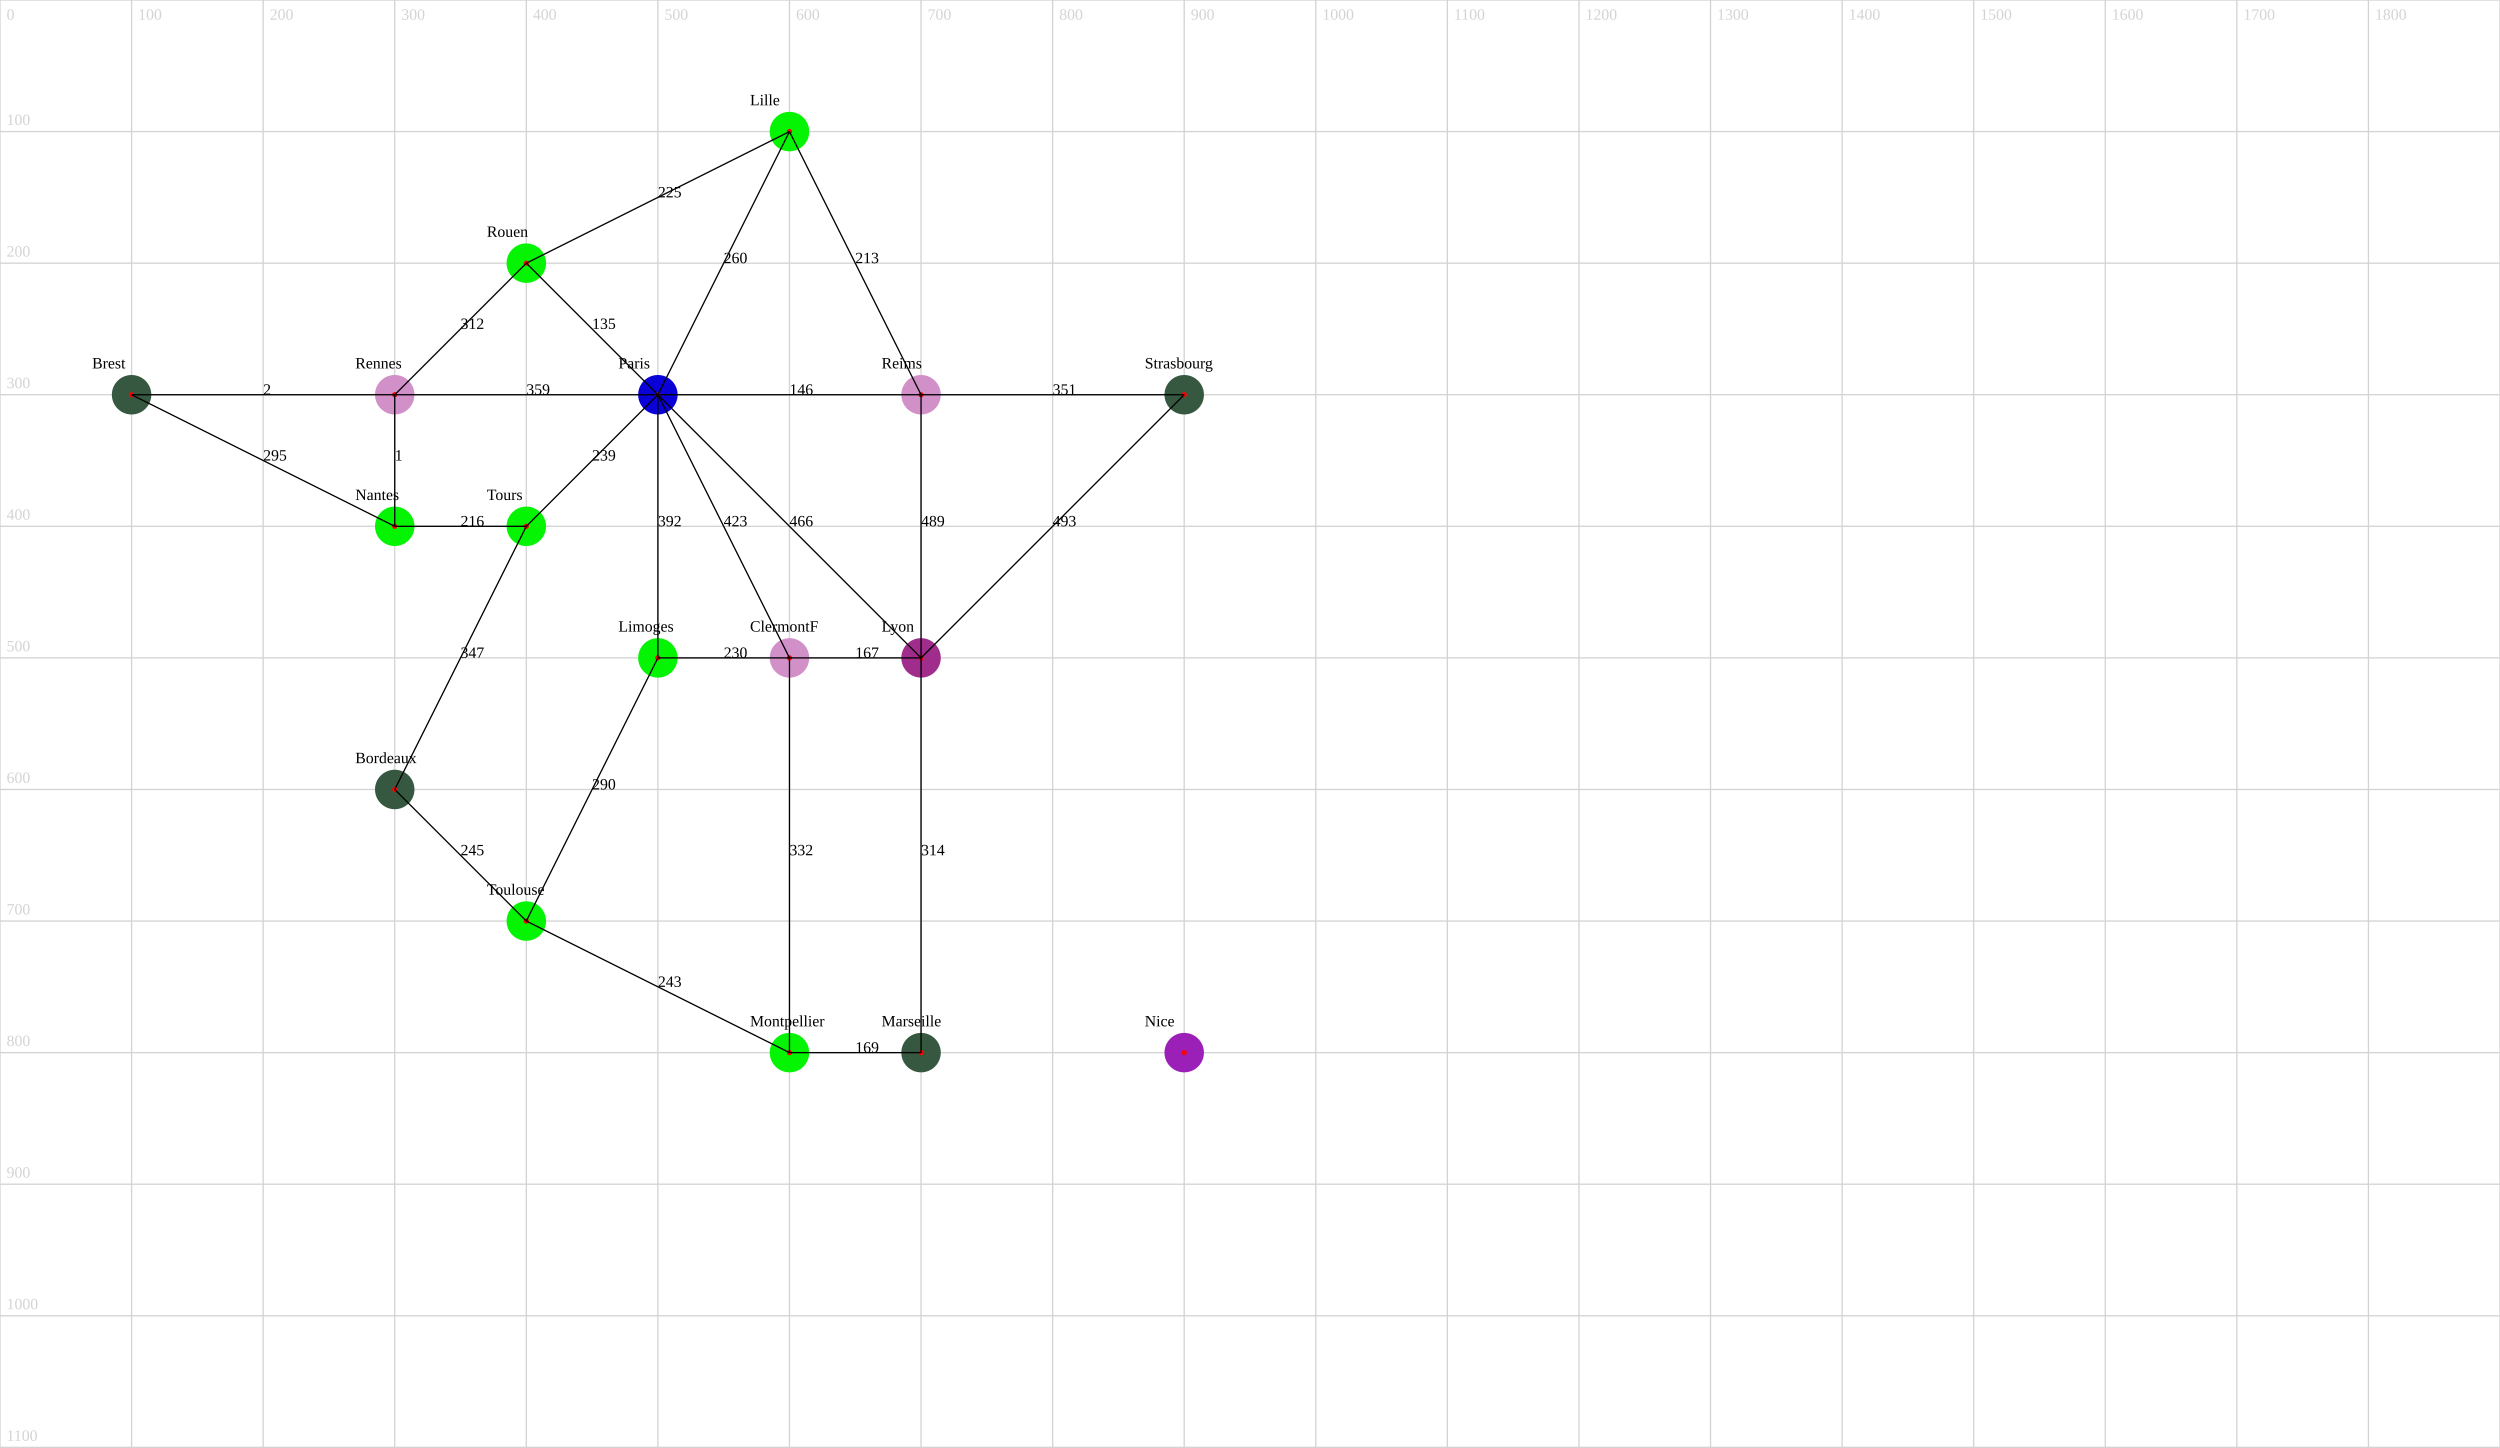
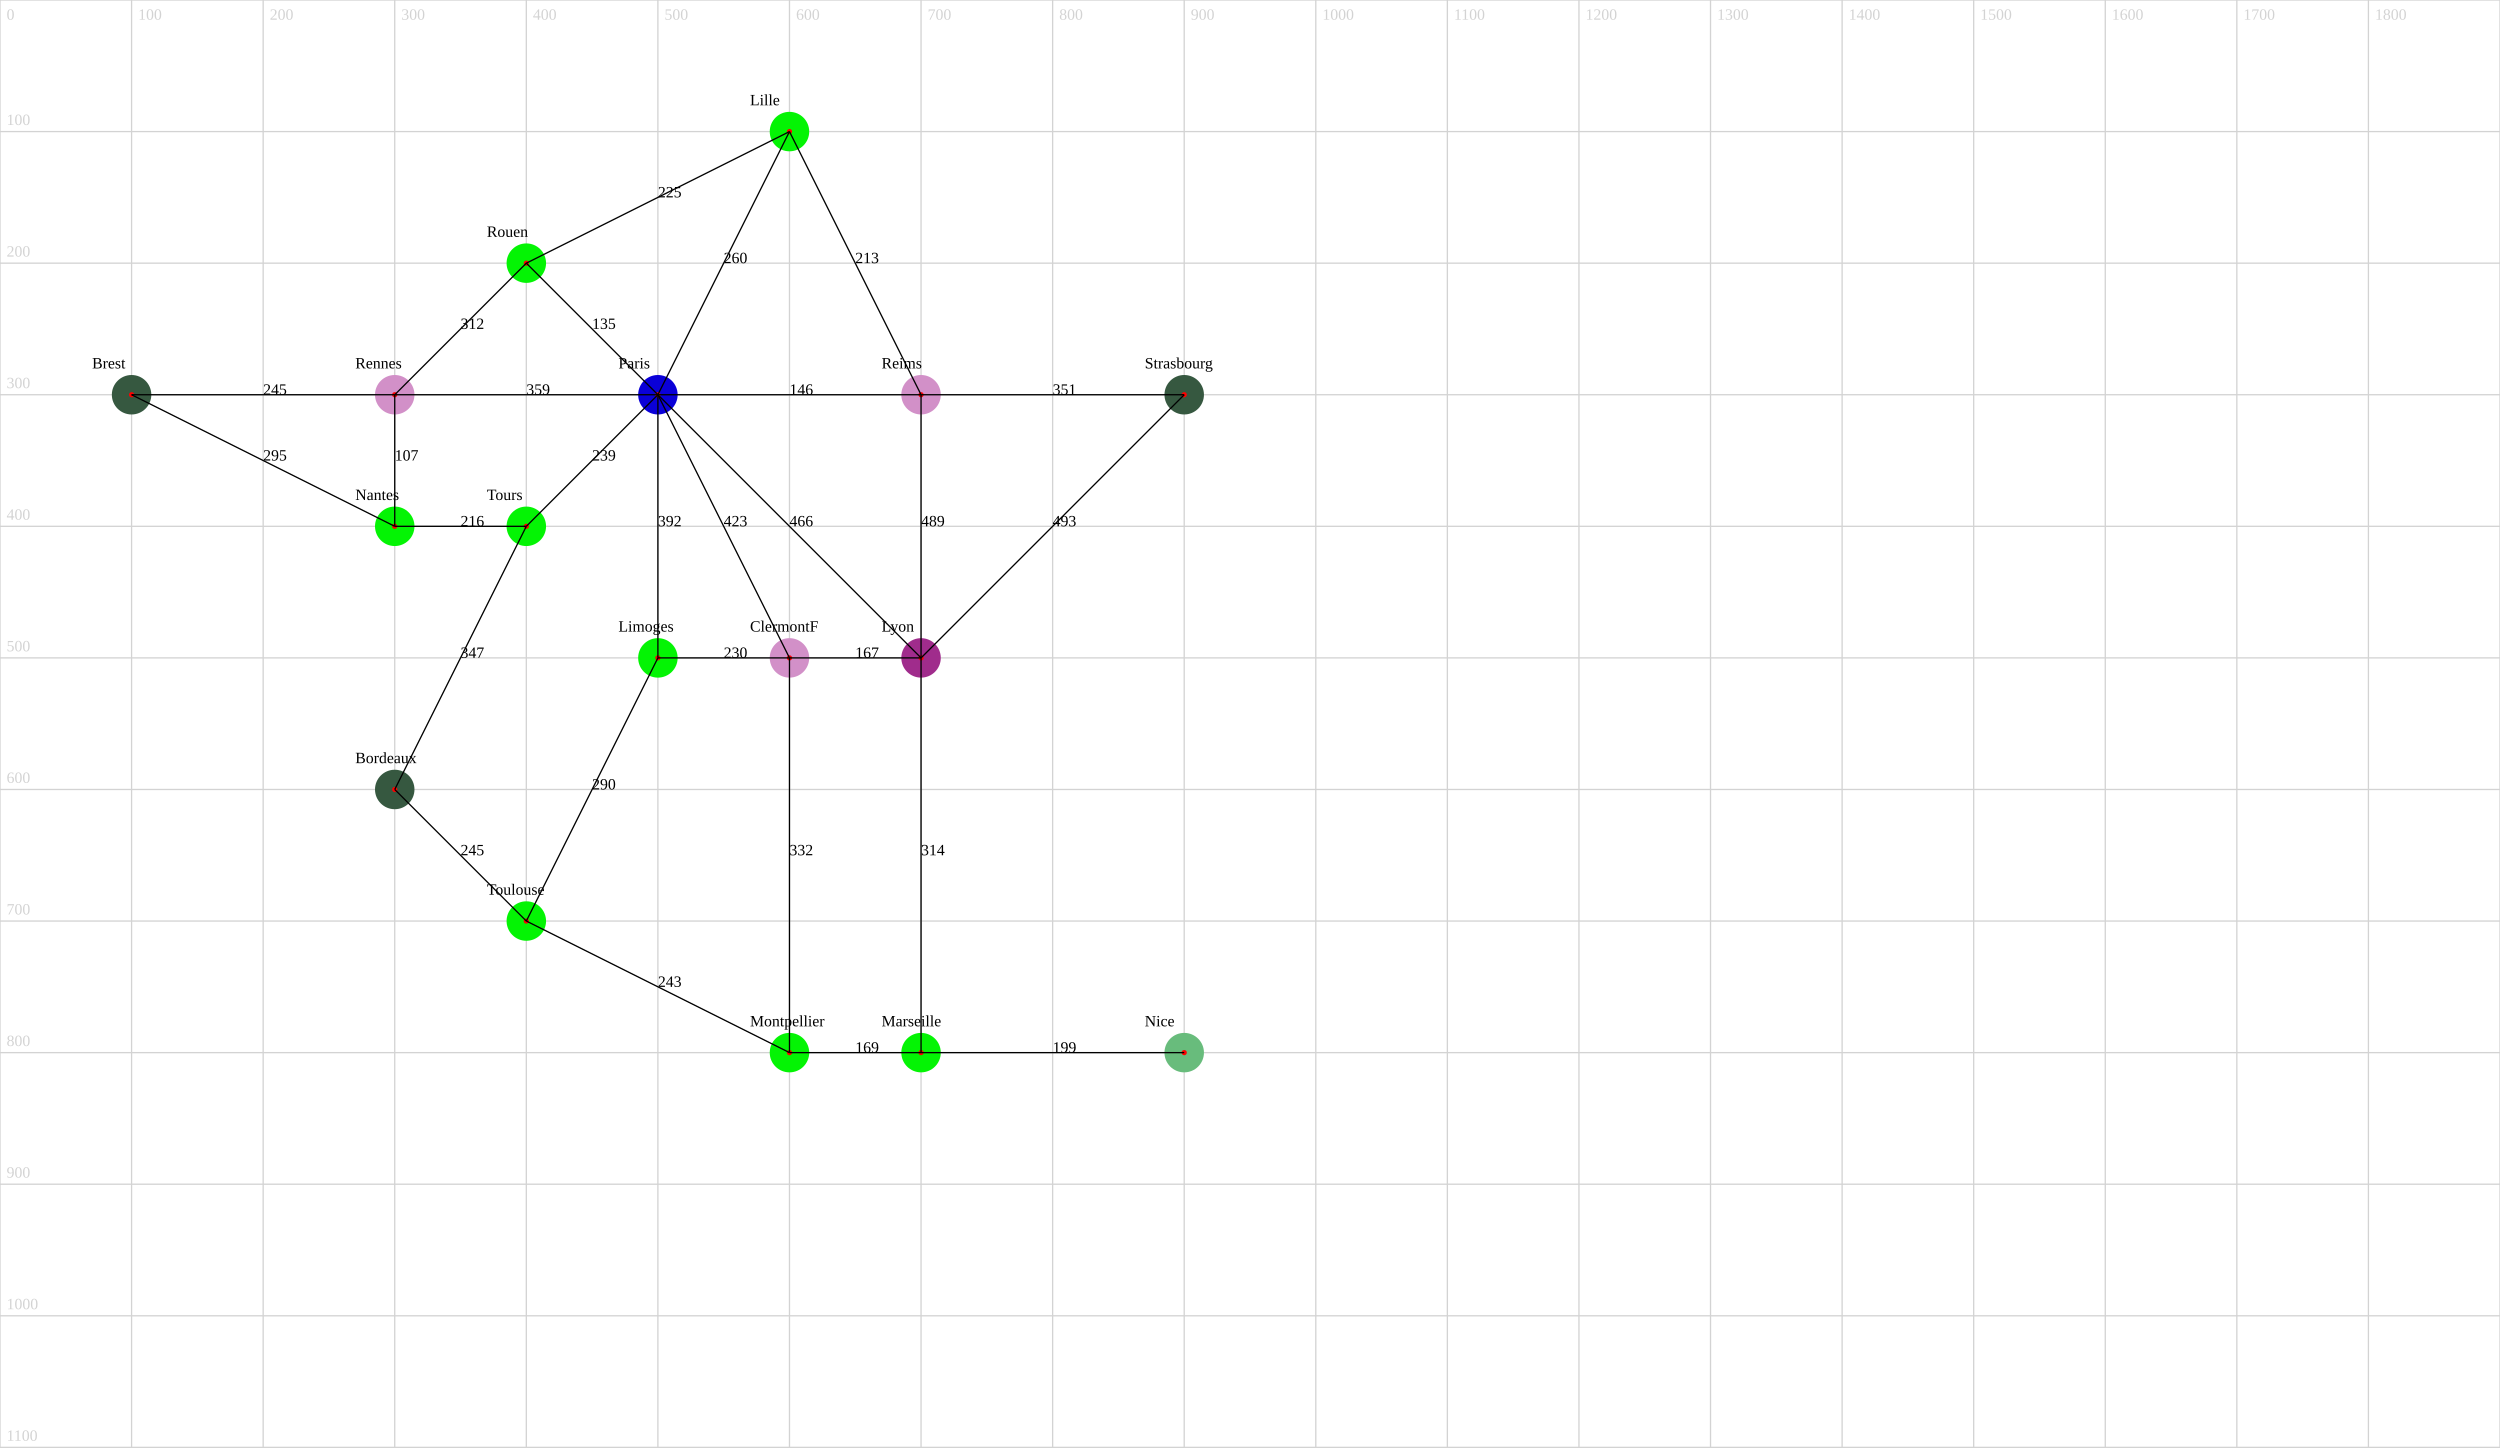
<svg xmlns="http://www.w3.org/2000/svg" version="1.1" width="1900" height="1100">
  <line x1="0" y1="0" x2="1900" y2="0" stroke="lightgrey" />
  <text x="5" y="-5" fill="lightgrey">0</text>
  <line x1="0" y1="100" x2="1900" y2="100" stroke="lightgrey" />
  <text x="5" y="95" fill="lightgrey">100</text>
  <line x1="0" y1="200" x2="1900" y2="200" stroke="lightgrey" />
  <text x="5" y="195" fill="lightgrey">200</text>
  <line x1="0" y1="300" x2="1900" y2="300" stroke="lightgrey" />
  <text x="5" y="295" fill="lightgrey">300</text>
  <line x1="0" y1="400" x2="1900" y2="400" stroke="lightgrey" />
  <text x="5" y="395" fill="lightgrey">400</text>
  <line x1="0" y1="500" x2="1900" y2="500" stroke="lightgrey" />
  <text x="5" y="495" fill="lightgrey">500</text>
  <line x1="0" y1="600" x2="1900" y2="600" stroke="lightgrey" />
  <text x="5" y="595" fill="lightgrey">600</text>
  <line x1="0" y1="700" x2="1900" y2="700" stroke="lightgrey" />
  <text x="5" y="695" fill="lightgrey">700</text>
  <line x1="0" y1="800" x2="1900" y2="800" stroke="lightgrey" />
  <text x="5" y="795" fill="lightgrey">800</text>
  <line x1="0" y1="900" x2="1900" y2="900" stroke="lightgrey" />
  <text x="5" y="895" fill="lightgrey">900</text>
  <line x1="0" y1="1000" x2="1900" y2="1000" stroke="lightgrey" />
  <text x="5" y="995" fill="lightgrey">1000</text>
  <line x1="0" y1="1100" x2="1900" y2="1100" stroke="lightgrey" />
  <text x="5" y="1095" fill="lightgrey">1100</text>
  <line x1="0" y1="0" x2="0" y2="1100" stroke="lightgrey" />
  <text x="5" y="15" fill="lightgrey">0</text>
  <line x1="100" y1="0" x2="100" y2="1100" stroke="lightgrey" />
  <text x="105" y="15" fill="lightgrey">100</text>
  <line x1="200" y1="0" x2="200" y2="1100" stroke="lightgrey" />
  <text x="205" y="15" fill="lightgrey">200</text>
  <line x1="300" y1="0" x2="300" y2="1100" stroke="lightgrey" />
  <text x="305" y="15" fill="lightgrey">300</text>
  <line x1="400" y1="0" x2="400" y2="1100" stroke="lightgrey" />
  <text x="405" y="15" fill="lightgrey">400</text>
  <line x1="500" y1="0" x2="500" y2="1100" stroke="lightgrey" />
  <text x="505" y="15" fill="lightgrey">500</text>
  <line x1="600" y1="0" x2="600" y2="1100" stroke="lightgrey" />
  <text x="605" y="15" fill="lightgrey">600</text>
  <line x1="700" y1="0" x2="700" y2="1100" stroke="lightgrey" />
  <text x="705" y="15" fill="lightgrey">700</text>
  <line x1="800" y1="0" x2="800" y2="1100" stroke="lightgrey" />
  <text x="805" y="15" fill="lightgrey">800</text>
  <line x1="900" y1="0" x2="900" y2="1100" stroke="lightgrey" />
  <text x="905" y="15" fill="lightgrey">900</text>
  <line x1="1000" y1="0" x2="1000" y2="1100" stroke="lightgrey" />
  <text x="1005" y="15" fill="lightgrey">1000</text>
  <line x1="1100" y1="0" x2="1100" y2="1100" stroke="lightgrey" />
  <text x="1105" y="15" fill="lightgrey">1100</text>
  <line x1="1200" y1="0" x2="1200" y2="1100" stroke="lightgrey" />
  <text x="1205" y="15" fill="lightgrey">1200</text>
  <line x1="1300" y1="0" x2="1300" y2="1100" stroke="lightgrey" />
  <text x="1305" y="15" fill="lightgrey">1300</text>
  <line x1="1400" y1="0" x2="1400" y2="1100" stroke="lightgrey" />
  <text x="1405" y="15" fill="lightgrey">1400</text>
  <line x1="1500" y1="0" x2="1500" y2="1100" stroke="lightgrey" />
  <text x="1505" y="15" fill="lightgrey">1500</text>
  <line x1="1600" y1="0" x2="1600" y2="1100" stroke="lightgrey" />
  <text x="1605" y="15" fill="lightgrey">1600</text>
  <line x1="1700" y1="0" x2="1700" y2="1100" stroke="lightgrey" />
  <text x="1705" y="15" fill="lightgrey">1700</text>
  <line x1="1800" y1="0" x2="1800" y2="1100" stroke="lightgrey" />
  <text x="1805" y="15" fill="lightgrey">1800</text>
  <line x1="1900" y1="0" x2="1900" y2="1100" stroke="lightgrey" />
  <text x="1905" y="15" fill="lightgrey">1900</text>
  <circle cx="600" cy="100" r="15" fill="rgb(4,244,4)" />
  <text x="570" y="80" fill="rgb(0,0,0)">Lille</text>
  <circle cx="600" cy="100" r="2" fill="rgb(255,0,0)" />
  <circle cx="400" cy="200" r="15" fill="rgb(4,244,4)" />
  <text x="370" y="180" fill="rgb(0,0,0)">Rouen</text>
  <circle cx="400" cy="200" r="2" fill="rgb(255,0,0)" />
  <circle cx="100" cy="300" r="15" fill="rgb(54,88,64)" />
  <text x="70" y="280" fill="rgb(0,0,0)">Brest</text>
  <circle cx="100" cy="300" r="2" fill="rgb(255,0,0)" />
  <circle cx="300" cy="300" r="15" fill="rgb(210,144,200)" />
  <text x="270" y="280" fill="rgb(0,0,0)">Rennes</text>
  <circle cx="300" cy="300" r="2" fill="rgb(255,0,0)" />
  <circle cx="500" cy="300" r="15" fill="rgb(10,0,216)" />
  <text x="470" y="280" fill="rgb(0,0,0)">Paris</text>
  <circle cx="500" cy="300" r="2" fill="rgb(255,0,0)" />
  <circle cx="700" cy="300" r="15" fill="rgb(210,144,200)" />
  <text x="670" y="280" fill="rgb(0,0,0)">Reims</text>
  <circle cx="700" cy="300" r="2" fill="rgb(255,0,0)" />
  <circle cx="900" cy="300" r="15" fill="rgb(54,88,64)" />
  <text x="870" y="280" fill="rgb(0,0,0)">Strasbourg</text>
  <circle cx="900" cy="300" r="2" fill="rgb(255,0,0)" />
  <circle cx="300" cy="400" r="15" fill="rgb(4,244,4)" />
  <text x="270" y="380" fill="rgb(0,0,0)">Nantes</text>
  <circle cx="300" cy="400" r="2" fill="rgb(255,0,0)" />
  <circle cx="400" cy="400" r="15" fill="rgb(4,244,4)" />
  <text x="370" y="380" fill="rgb(0,0,0)">Tours</text>
  <circle cx="400" cy="400" r="2" fill="rgb(255,0,0)" />
  <circle cx="500" cy="500" r="15" fill="rgb(4,244,4)" />
  <text x="470" y="480" fill="rgb(0,0,0)">Limoges</text>
  <circle cx="500" cy="500" r="2" fill="rgb(255,0,0)" />
  <circle cx="600" cy="500" r="15" fill="rgb(210,144,200)" />
  <text x="570" y="480" fill="rgb(0,0,0)">ClermontF</text>
  <circle cx="600" cy="500" r="2" fill="rgb(255,0,0)" />
  <circle cx="700" cy="500" r="15" fill="rgb(160,44,140)" />
  <text x="670" y="480" fill="rgb(0,0,0)">Lyon</text>
  <circle cx="700" cy="500" r="2" fill="rgb(255,0,0)" />
  <circle cx="300" cy="600" r="15" fill="rgb(54,88,64)" />
  <text x="270" y="580" fill="rgb(0,0,0)">Bordeaux</text>
  <circle cx="300" cy="600" r="2" fill="rgb(255,0,0)" />
  <circle cx="400" cy="700" r="15" fill="rgb(4,244,4)" />
  <text x="370" y="680" fill="rgb(0,0,0)">Toulouse</text>
  <circle cx="400" cy="700" r="2" fill="rgb(255,0,0)" />
  <circle cx="600" cy="800" r="15" fill="rgb(4,244,4)" />
  <text x="570" y="780" fill="rgb(0,0,0)">Montpellier</text>
  <circle cx="600" cy="800" r="2" fill="rgb(255,0,0)" />
-   <circle cx="700" cy="800" r="15" fill="rgb(54,88,64)" />
+   <circle cx="700" cy="800" r="15" fill="rgb(4,244,4)" />
  <text x="670" y="780" fill="rgb(0,0,0)">Marseille</text>
  <circle cx="700" cy="800" r="2" fill="rgb(255,0,0)" />
-   <circle cx="900" cy="800" r="15" fill="rgb(154,32,184)" />
+   <circle cx="900" cy="800" r="15" fill="rgb(104,188,124)" />
  <text x="870" y="780" fill="rgb(0,0,0)">Nice</text>
  <circle cx="900" cy="800" r="2" fill="rgb(255,0,0)" />
  <line x1="600" y1="100" x2="400" y2="200" stroke="rgb(0,0,0)" />
  <text x="500" y="150" fill="rgb(0,0,0)">225</text>
  <line x1="600" y1="100" x2="500" y2="300" stroke="rgb(0,0,0)" />
  <text x="550" y="200" fill="rgb(0,0,0)">260</text>
  <line x1="600" y1="100" x2="700" y2="300" stroke="rgb(0,0,0)" />
  <text x="650" y="200" fill="rgb(0,0,0)">213</text>
  <line x1="400" y1="200" x2="300" y2="300" stroke="rgb(0,0,0)" />
  <text x="350" y="250" fill="rgb(0,0,0)">312</text>
  <line x1="400" y1="200" x2="500" y2="300" stroke="rgb(0,0,0)" />
  <text x="450" y="250" fill="rgb(0,0,0)">135</text>
  <line x1="100" y1="300" x2="300" y2="300" stroke="rgb(0,0,0)" />
-   <text x="200" y="300" fill="rgb(0,0,0)">2</text>
+   <text x="200" y="300" fill="rgb(0,0,0)">245</text>
  <line x1="100" y1="300" x2="300" y2="400" stroke="rgb(0,0,0)" />
  <text x="200" y="350" fill="rgb(0,0,0)">295</text>
  <line x1="300" y1="300" x2="500" y2="300" stroke="rgb(0,0,0)" />
  <text x="400" y="300" fill="rgb(0,0,0)">359</text>
  <line x1="300" y1="300" x2="300" y2="400" stroke="rgb(0,0,0)" />
-   <text x="300" y="350" fill="rgb(0,0,0)">1</text>
+   <text x="300" y="350" fill="rgb(0,0,0)">107</text>
  <line x1="500" y1="300" x2="400" y2="400" stroke="rgb(0,0,0)" />
  <text x="450" y="350" fill="rgb(0,0,0)">239</text>
  <line x1="500" y1="300" x2="500" y2="500" stroke="rgb(0,0,0)" />
  <text x="500" y="400" fill="rgb(0,0,0)">392</text>
  <line x1="500" y1="300" x2="600" y2="500" stroke="rgb(0,0,0)" />
  <text x="550" y="400" fill="rgb(0,0,0)">423</text>
  <line x1="500" y1="300" x2="700" y2="500" stroke="rgb(0,0,0)" />
  <text x="600" y="400" fill="rgb(0,0,0)">466</text>
  <line x1="500" y1="300" x2="700" y2="300" stroke="rgb(0,0,0)" />
  <text x="600" y="300" fill="rgb(0,0,0)">146</text>
  <line x1="700" y1="300" x2="700" y2="500" stroke="rgb(0,0,0)" />
  <text x="700" y="400" fill="rgb(0,0,0)">489</text>
  <line x1="700" y1="300" x2="900" y2="300" stroke="rgb(0,0,0)" />
  <text x="800" y="300" fill="rgb(0,0,0)">351</text>
  <line x1="900" y1="300" x2="700" y2="500" stroke="rgb(0,0,0)" />
  <text x="800" y="400" fill="rgb(0,0,0)">493</text>
  <line x1="300" y1="400" x2="400" y2="400" stroke="rgb(0,0,0)" />
  <text x="350" y="400" fill="rgb(0,0,0)">216</text>
  <line x1="400" y1="400" x2="300" y2="600" stroke="rgb(0,0,0)" />
  <text x="350" y="500" fill="rgb(0,0,0)">347</text>
  <line x1="500" y1="500" x2="400" y2="700" stroke="rgb(0,0,0)" />
  <text x="450" y="600" fill="rgb(0,0,0)">290</text>
  <line x1="500" y1="500" x2="600" y2="500" stroke="rgb(0,0,0)" />
  <text x="550" y="500" fill="rgb(0,0,0)">230</text>
  <line x1="600" y1="500" x2="700" y2="500" stroke="rgb(0,0,0)" />
  <text x="650" y="500" fill="rgb(0,0,0)">167</text>
  <line x1="600" y1="500" x2="600" y2="800" stroke="rgb(0,0,0)" />
  <text x="600" y="650" fill="rgb(0,0,0)">332</text>
  <line x1="700" y1="500" x2="700" y2="800" stroke="rgb(0,0,0)" />
  <text x="700" y="650" fill="rgb(0,0,0)">314</text>
  <line x1="300" y1="600" x2="400" y2="700" stroke="rgb(0,0,0)" />
  <text x="350" y="650" fill="rgb(0,0,0)">245</text>
  <line x1="400" y1="700" x2="600" y2="800" stroke="rgb(0,0,0)" />
  <text x="500" y="750" fill="rgb(0,0,0)">243</text>
  <line x1="600" y1="800" x2="700" y2="800" stroke="rgb(0,0,0)" />
  <text x="650" y="800" fill="rgb(0,0,0)">169</text>
+   <line x1="700" y1="800" x2="900" y2="800" stroke="rgb(0,0,0)" />
+   <text x="800" y="800" fill="rgb(0,0,0)">199</text>
</svg>
